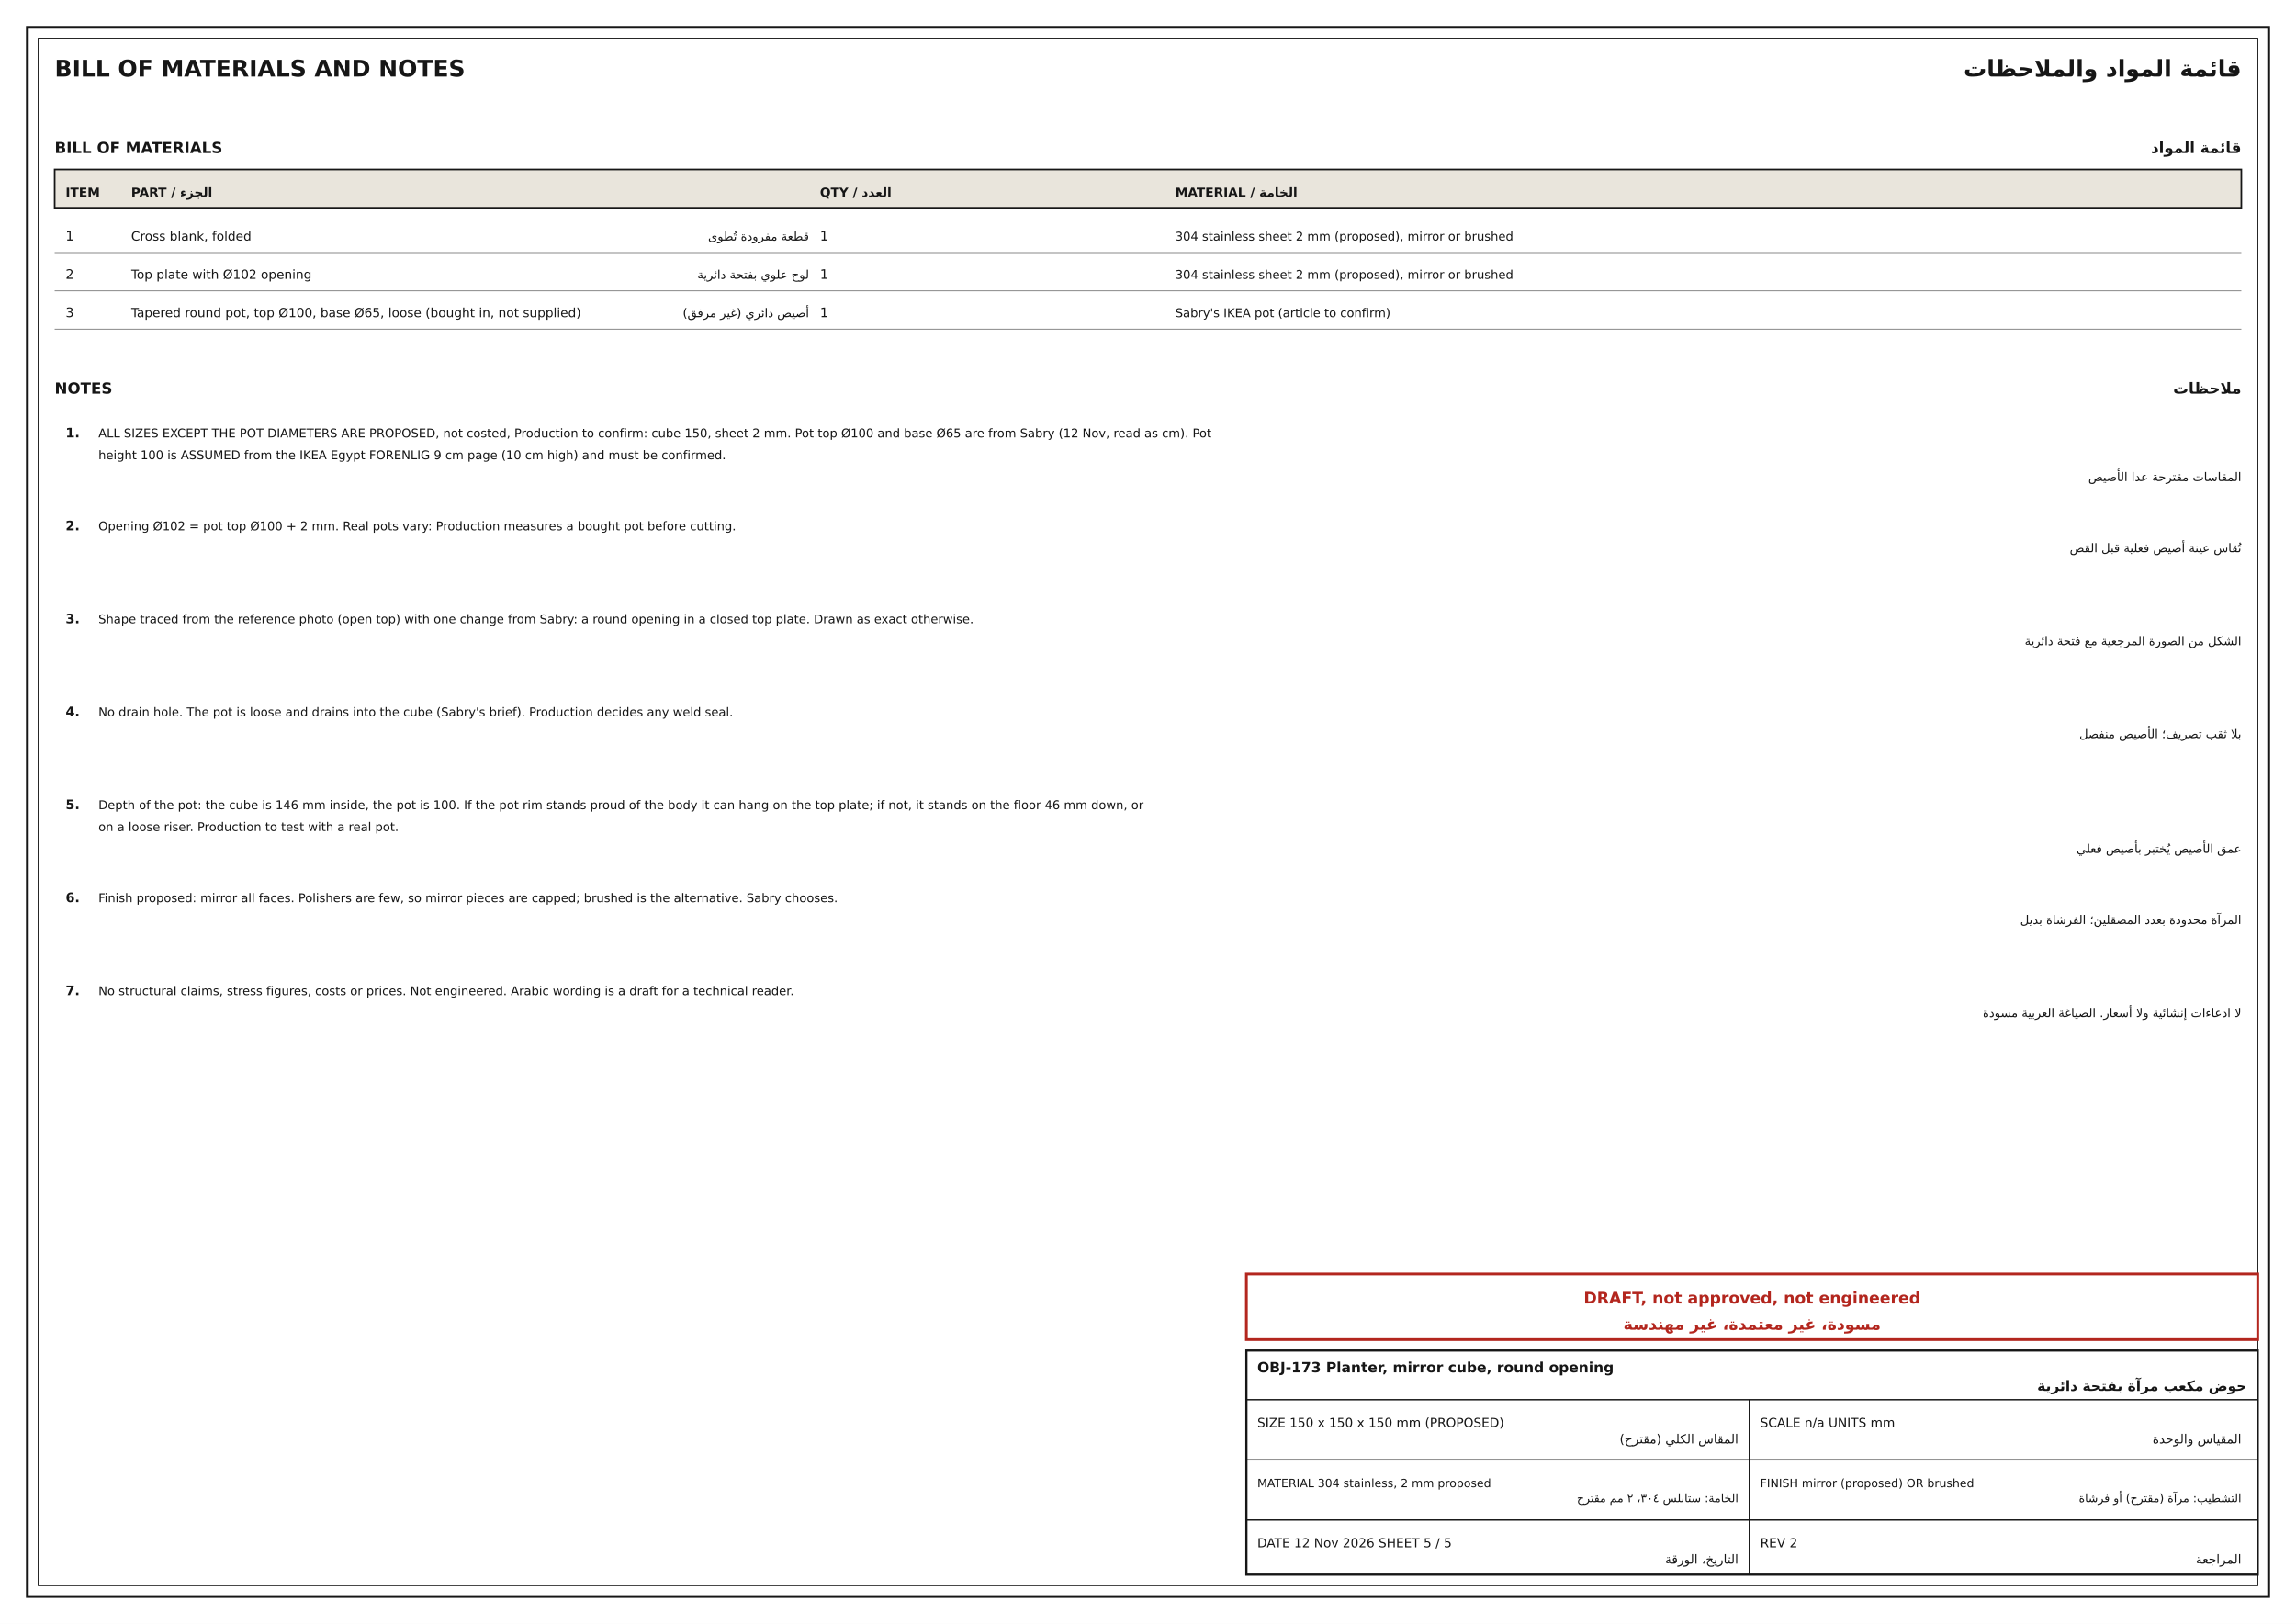
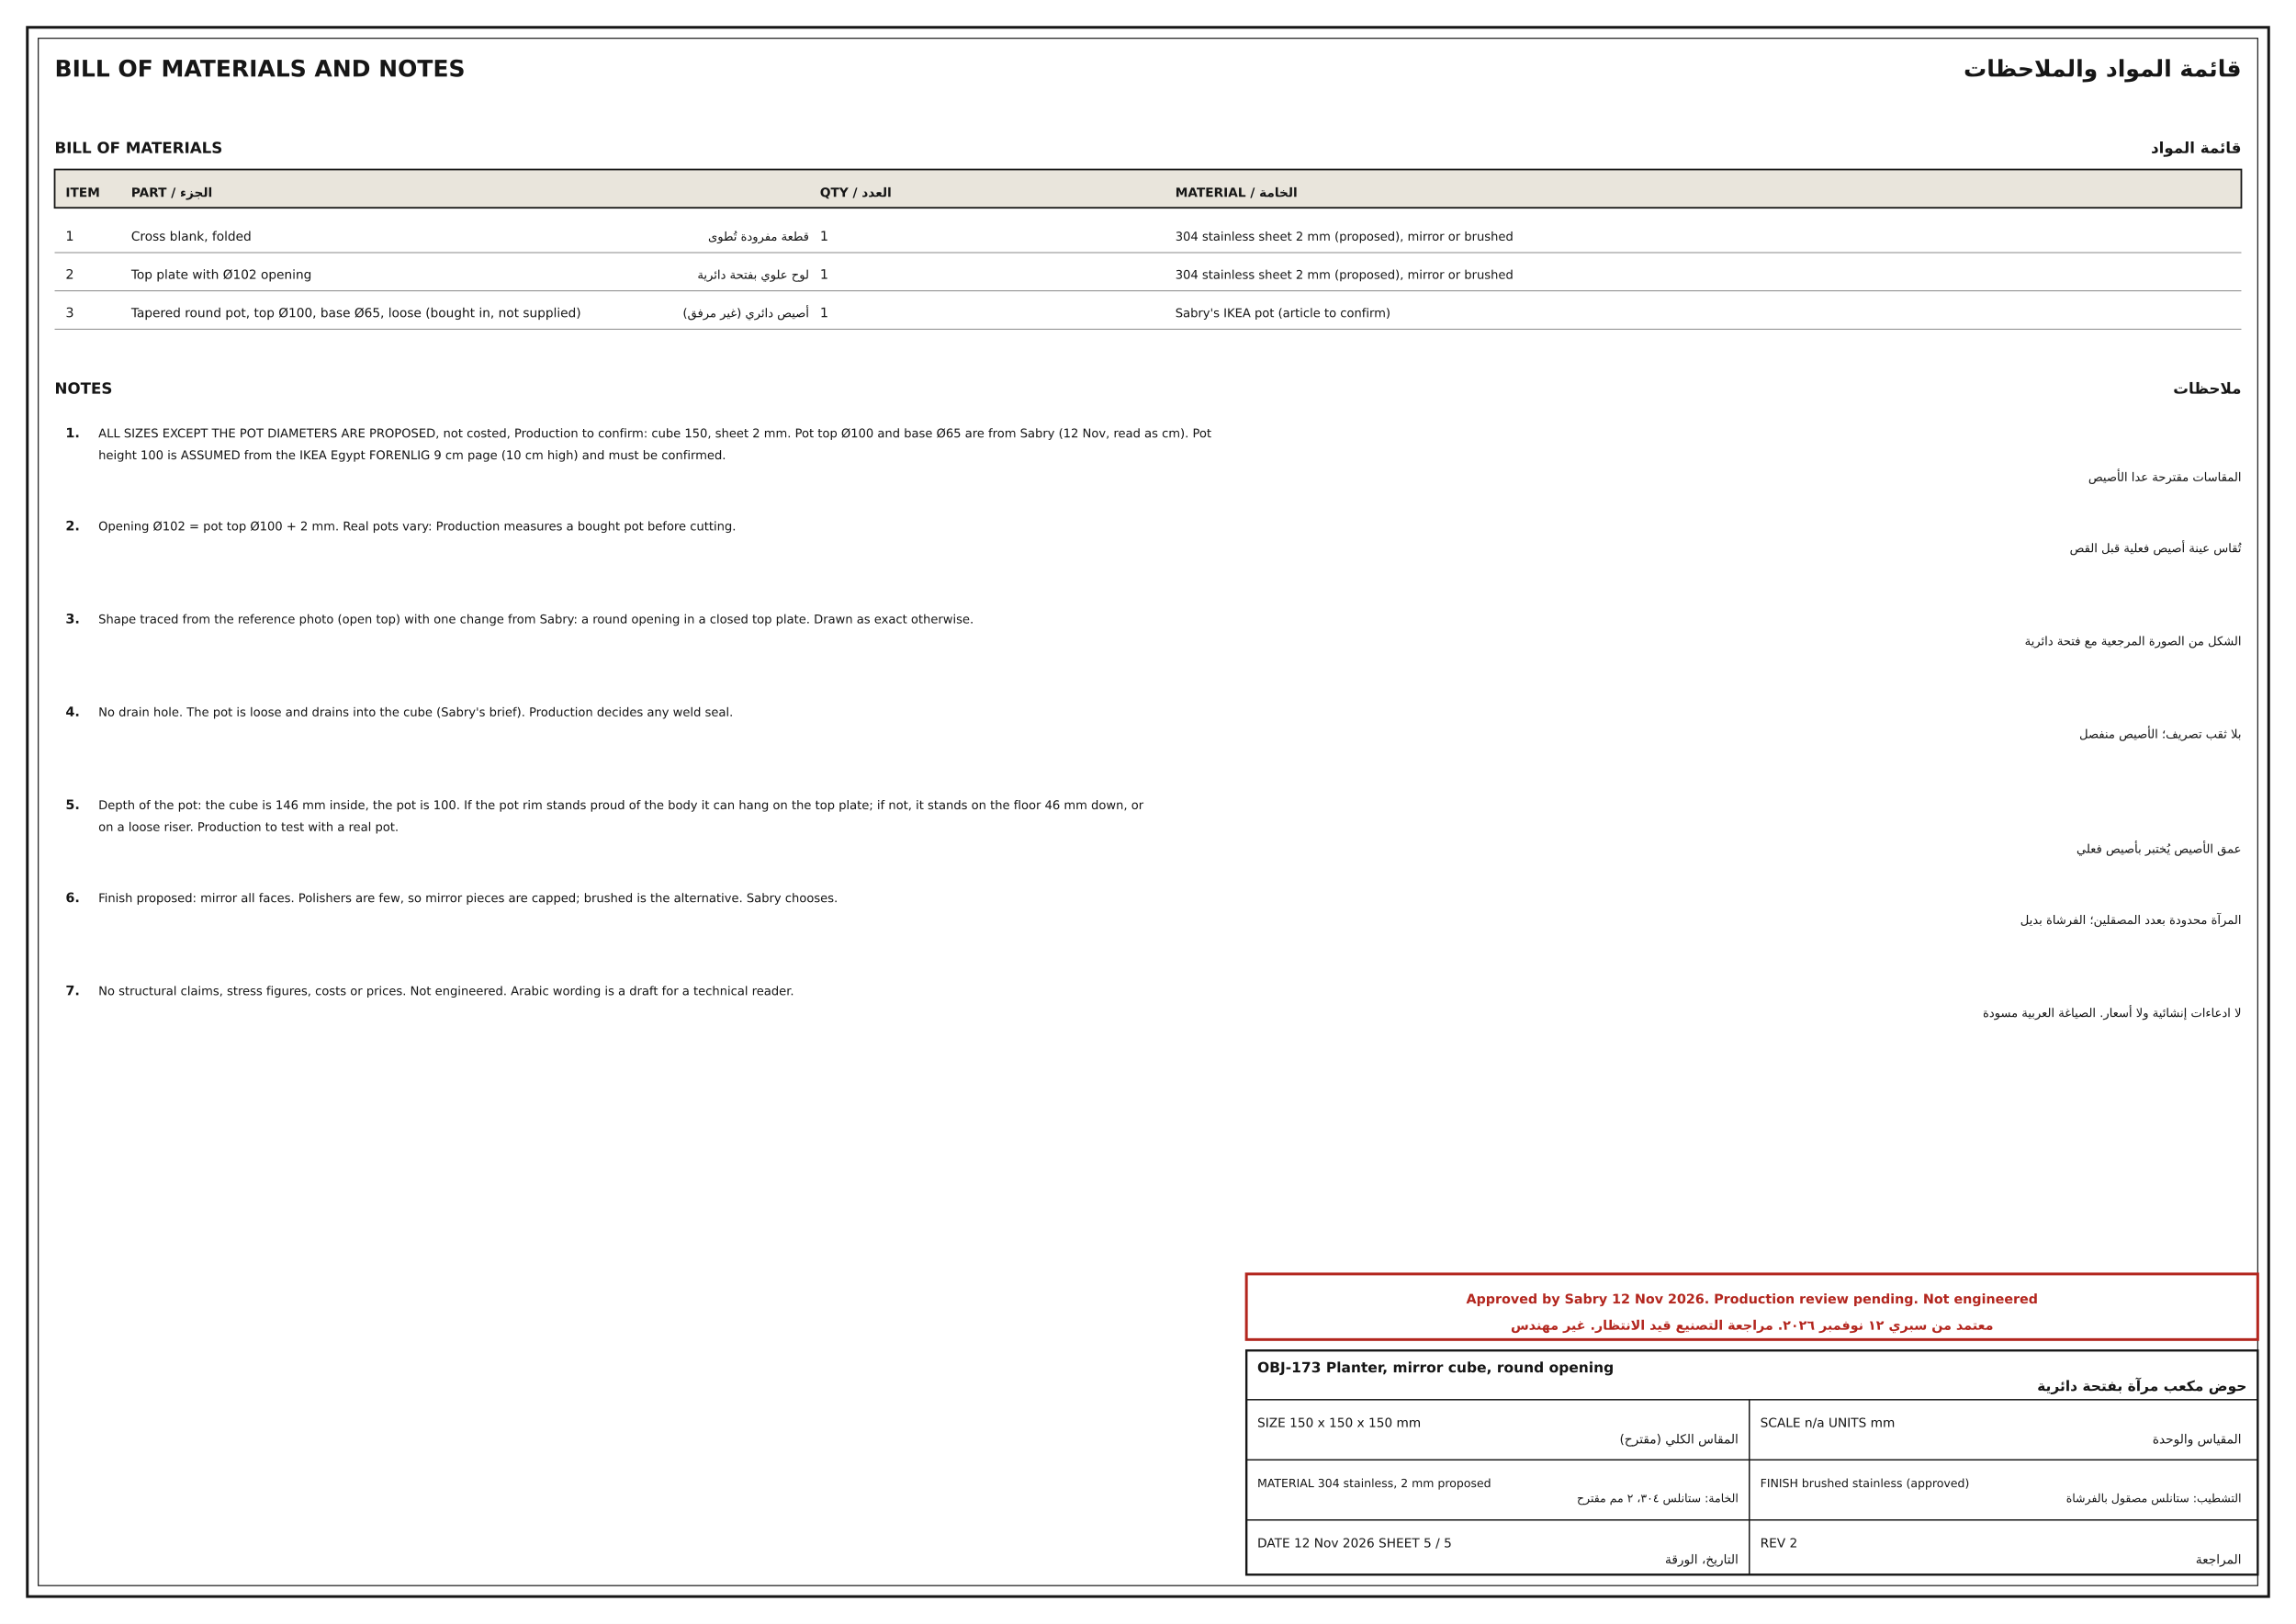
<svg xmlns="http://www.w3.org/2000/svg" viewBox="0 0 420 297" width="420mm" height="297mm">
  <rect width="420" height="297" fill="#fff" />
  <rect x="5.00" y="5.00" width="410.00" height="287.00" fill="none" stroke="#161616" stroke-width="0.5" />
  <rect x="7.00" y="7.00" width="406.00" height="283.00" fill="none" stroke="#161616" stroke-width="0.2" />
  <rect x="228.00" y="247.00" width="185.00" height="41.00" fill="#fff" stroke="#161616" stroke-width="0.4" />
  <line x1="228.00" y1="256.00" x2="413.00" y2="256.00" stroke="#161616" stroke-width="0.25" />
  <line x1="228.00" y1="267.00" x2="413.00" y2="267.00" stroke="#161616" stroke-width="0.25" />
  <line x1="228.00" y1="278.00" x2="413.00" y2="278.00" stroke="#161616" stroke-width="0.25" />
  <line x1="320.00" y1="256.00" x2="320.00" y2="288.00" stroke="#161616" stroke-width="0.25" />
  <text x="230.00" y="251.00" font-family="DejaVu Sans, Inter, Arial, sans-serif" font-size="2.6" font-weight="600" text-anchor="start" fill="#161616">OBJ-173   Planter, mirror cube, round opening</text>
  <text x="411.00" y="254.38" font-family="DejaVu Sans, Inter, Arial, sans-serif" font-size="2.6" font-weight="600" text-anchor="end" fill="#161616">حوض مكعب مرآة بفتحة دائرية</text>
-   <text x="230.00" y="261.00" font-family="DejaVu Sans, Inter, Arial, sans-serif" font-size="2.3" font-weight="400" text-anchor="start" fill="#161616">SIZE  150 x 150 x 150 mm (PROPOSED)</text>
+   <text x="230.00" y="261.00" font-family="DejaVu Sans, Inter, Arial, sans-serif" font-size="2.3" font-weight="400" text-anchor="start" fill="#161616">SIZE  150 x 150 x 150 mm</text>
  <text x="318.00" y="263.99" font-family="DejaVu Sans, Inter, Arial, sans-serif" font-size="2.3" font-weight="400" text-anchor="end" fill="#161616">المقاس الكلي (مقترح)</text>
  <text x="322.00" y="261.00" font-family="DejaVu Sans, Inter, Arial, sans-serif" font-size="2.3" font-weight="400" text-anchor="start" fill="#161616">SCALE  n/a   UNITS  mm</text>
  <text x="410.00" y="263.99" font-family="DejaVu Sans, Inter, Arial, sans-serif" font-size="2.3" font-weight="400" text-anchor="end" fill="#161616">المقياس والوحدة</text>
  <text x="230.00" y="272.00" font-family="DejaVu Sans, Inter, Arial, sans-serif" font-size="2.1" font-weight="400" text-anchor="start" fill="#161616">MATERIAL  304 stainless, 2 mm proposed</text>
  <text x="318.00" y="274.73" font-family="DejaVu Sans, Inter, Arial, sans-serif" font-size="2.1" font-weight="400" text-anchor="end" fill="#161616">الخامة: ستانلس ٣٠٤، ٢ مم مقترح</text>
-   <text x="322.00" y="272.00" font-family="DejaVu Sans, Inter, Arial, sans-serif" font-size="2.1" font-weight="400" text-anchor="start" fill="#161616">FINISH  mirror (proposed) OR brushed</text>
-   <text x="410.00" y="274.73" font-family="DejaVu Sans, Inter, Arial, sans-serif" font-size="2.1" font-weight="400" text-anchor="end" fill="#161616">التشطيب: مرآة (مقترح) أو فرشاة</text>
+   <text x="322.00" y="272.00" font-family="DejaVu Sans, Inter, Arial, sans-serif" font-size="2.1" font-weight="400" text-anchor="start" fill="#161616">FINISH  brushed stainless (approved)</text>
+   <text x="410.00" y="274.73" font-family="DejaVu Sans, Inter, Arial, sans-serif" font-size="2.1" font-weight="400" text-anchor="end" fill="#161616">التشطيب: ستانلس مصقول بالفرشاة</text>
  <text x="230.00" y="283.00" font-family="DejaVu Sans, Inter, Arial, sans-serif" font-size="2.3" font-weight="400" text-anchor="start" fill="#161616">DATE  12 Nov 2026      SHEET 5 / 5</text>
  <text x="318.00" y="285.99" font-family="DejaVu Sans, Inter, Arial, sans-serif" font-size="2.3" font-weight="400" text-anchor="end" fill="#161616">التاريخ، الورقة</text>
  <text x="322.00" y="283.00" font-family="DejaVu Sans, Inter, Arial, sans-serif" font-size="2.3" font-weight="400" text-anchor="start" fill="#161616">REV  2</text>
  <text x="410.00" y="285.99" font-family="DejaVu Sans, Inter, Arial, sans-serif" font-size="2.3" font-weight="400" text-anchor="end" fill="#161616">المراجعة</text>
  <rect x="228.00" y="233.00" width="185.00" height="12.00" fill="#fff" stroke="#b3261e" stroke-width="0.5" />
-   <text x="320.50" y="238.40" font-family="DejaVu Sans, Inter, Arial, sans-serif" font-size="2.9" font-weight="700" text-anchor="middle" fill="#b3261e">DRAFT, not approved, not engineered</text>
-   <text x="320.50" y="243.20" font-family="DejaVu Sans, Inter, Arial, sans-serif" font-size="2.9" font-weight="700" text-anchor="middle" fill="#b3261e">مسودة، غير معتمدة، غير مهندسة</text>
+   <text x="320.50" y="238.40" font-family="DejaVu Sans, Inter, Arial, sans-serif" font-size="2.4" font-weight="700" text-anchor="middle" fill="#b3261e">Approved by Sabry 12 Nov 2026. Production review pending. Not engineered</text>
+   <text x="320.50" y="243.20" font-family="DejaVu Sans, Inter, Arial, sans-serif" font-size="2.4" font-weight="700" text-anchor="middle" fill="#b3261e">معتمد من سبري ١٢ نوفمبر ٢٠٢٦. مراجعة التصنيع قيد الانتظار. غير مهندس</text>
  <text x="10.00" y="14.00" font-family="DejaVu Sans, Inter, Arial, sans-serif" font-size="4.2" font-weight="700" text-anchor="start" fill="#161616">BILL OF MATERIALS AND NOTES</text>
  <text x="410.00" y="14.00" font-family="DejaVu Sans, Inter, Arial, sans-serif" font-size="4.2" font-weight="700" text-anchor="end" fill="#161616">قائمة المواد والملاحظات</text>
  <text x="10.00" y="28.00" font-family="DejaVu Sans, Inter, Arial, sans-serif" font-size="2.8" font-weight="600" text-anchor="start" fill="#161616">BILL OF MATERIALS</text>
  <text x="410.00" y="28.00" font-family="DejaVu Sans, Inter, Arial, sans-serif" font-size="2.8" font-weight="600" text-anchor="end" fill="#161616">قائمة المواد</text>
  <rect x="10.00" y="31.00" width="400.00" height="7.00" fill="#e9e5dc" stroke="#161616" stroke-width="0.3" />
  <text x="12.00" y="36.00" font-family="DejaVu Sans, Inter, Arial, sans-serif" font-size="2.3" font-weight="600" text-anchor="start" fill="#161616">ITEM</text>
  <text x="24.00" y="36.00" font-family="DejaVu Sans, Inter, Arial, sans-serif" font-size="2.3" font-weight="600" text-anchor="start" fill="#161616">PART / الجزء</text>
  <text x="150.00" y="36.00" font-family="DejaVu Sans, Inter, Arial, sans-serif" font-size="2.3" font-weight="600" text-anchor="start" fill="#161616">QTY / العدد</text>
  <text x="215.00" y="36.00" font-family="DejaVu Sans, Inter, Arial, sans-serif" font-size="2.3" font-weight="600" text-anchor="start" fill="#161616">MATERIAL / الخامة</text>
  <line x1="10.00" y1="46.20" x2="410.00" y2="46.20" stroke="#7a7a7a" stroke-width="0.15" />
  <text x="12.00" y="44.00" font-family="DejaVu Sans, Inter, Arial, sans-serif" font-size="2.4" font-weight="400" text-anchor="start" fill="#161616">1</text>
  <text x="24.00" y="44.00" font-family="DejaVu Sans, Inter, Arial, sans-serif" font-size="2.3" font-weight="400" text-anchor="start" fill="#161616">Cross blank, folded</text>
  <text x="148.00" y="44.00" font-family="DejaVu Sans, Inter, Arial, sans-serif" font-size="2.2" font-weight="400" text-anchor="end" fill="#161616">قطعة مفرودة تُطوى</text>
  <text x="150.00" y="44.00" font-family="DejaVu Sans, Inter, Arial, sans-serif" font-size="2.4" font-weight="400" text-anchor="start" fill="#161616">1</text>
  <text x="215.00" y="44.00" font-family="DejaVu Sans, Inter, Arial, sans-serif" font-size="2.2" font-weight="400" text-anchor="start" fill="#161616">304 stainless sheet 2 mm (proposed), mirror or brushed</text>
  <line x1="10.00" y1="53.20" x2="410.00" y2="53.20" stroke="#7a7a7a" stroke-width="0.15" />
  <text x="12.00" y="51.00" font-family="DejaVu Sans, Inter, Arial, sans-serif" font-size="2.4" font-weight="400" text-anchor="start" fill="#161616">2</text>
  <text x="24.00" y="51.00" font-family="DejaVu Sans, Inter, Arial, sans-serif" font-size="2.3" font-weight="400" text-anchor="start" fill="#161616">Top plate with Ø102 opening</text>
  <text x="148.00" y="51.00" font-family="DejaVu Sans, Inter, Arial, sans-serif" font-size="2.2" font-weight="400" text-anchor="end" fill="#161616">لوح علوي بفتحة دائرية</text>
  <text x="150.00" y="51.00" font-family="DejaVu Sans, Inter, Arial, sans-serif" font-size="2.4" font-weight="400" text-anchor="start" fill="#161616">1</text>
  <text x="215.00" y="51.00" font-family="DejaVu Sans, Inter, Arial, sans-serif" font-size="2.2" font-weight="400" text-anchor="start" fill="#161616">304 stainless sheet 2 mm (proposed), mirror or brushed</text>
  <line x1="10.00" y1="60.20" x2="410.00" y2="60.20" stroke="#7a7a7a" stroke-width="0.15" />
  <text x="12.00" y="58.00" font-family="DejaVu Sans, Inter, Arial, sans-serif" font-size="2.4" font-weight="400" text-anchor="start" fill="#161616">3</text>
  <text x="24.00" y="58.00" font-family="DejaVu Sans, Inter, Arial, sans-serif" font-size="2.3" font-weight="400" text-anchor="start" fill="#161616">Tapered round pot, top Ø100, base Ø65, loose (bought in, not supplied)</text>
  <text x="148.00" y="58.00" font-family="DejaVu Sans, Inter, Arial, sans-serif" font-size="2.2" font-weight="400" text-anchor="end" fill="#161616">أصيص دائري (غير مرفق)</text>
  <text x="150.00" y="58.00" font-family="DejaVu Sans, Inter, Arial, sans-serif" font-size="2.4" font-weight="400" text-anchor="start" fill="#161616">1</text>
  <text x="215.00" y="58.00" font-family="DejaVu Sans, Inter, Arial, sans-serif" font-size="2.2" font-weight="400" text-anchor="start" fill="#161616">Sabry's IKEA pot (article to confirm)</text>
  <text x="10.00" y="72.00" font-family="DejaVu Sans, Inter, Arial, sans-serif" font-size="2.8" font-weight="600" text-anchor="start" fill="#161616">NOTES</text>
  <text x="410.00" y="72.00" font-family="DejaVu Sans, Inter, Arial, sans-serif" font-size="2.8" font-weight="600" text-anchor="end" fill="#161616">ملاحظات</text>
  <text x="12.00" y="80.00" font-family="DejaVu Sans, Inter, Arial, sans-serif" font-size="2.4" font-weight="600" text-anchor="start" fill="#161616">1.</text>
  <text x="18.00" y="80.00" font-family="DejaVu Sans, Inter, Arial, sans-serif" font-size="2.2" font-weight="400" text-anchor="start" fill="#161616">ALL SIZES EXCEPT THE POT DIAMETERS ARE PROPOSED, not costed, Production to confirm: cube 150, sheet 2 mm. Pot top Ø100 and base Ø65 are from Sabry (12 Nov, read as cm). Pot</text>
  <text x="18.00" y="84.00" font-family="DejaVu Sans, Inter, Arial, sans-serif" font-size="2.2" font-weight="400" text-anchor="start" fill="#161616">height 100 is ASSUMED from the IKEA Egypt FORENLIG 9 cm page (10 cm high) and must be confirmed.</text>
  <text x="410.00" y="88.00" font-family="DejaVu Sans, Inter, Arial, sans-serif" font-size="2.2" font-weight="400" text-anchor="end" fill="#161616">المقاسات مقترحة عدا الأصيص</text>
  <text x="12.00" y="97.00" font-family="DejaVu Sans, Inter, Arial, sans-serif" font-size="2.4" font-weight="600" text-anchor="start" fill="#161616">2.</text>
  <text x="18.00" y="97.00" font-family="DejaVu Sans, Inter, Arial, sans-serif" font-size="2.2" font-weight="400" text-anchor="start" fill="#161616">Opening Ø102 = pot top Ø100 + 2 mm. Real pots vary: Production measures a bought pot before cutting.</text>
  <text x="410.00" y="101.00" font-family="DejaVu Sans, Inter, Arial, sans-serif" font-size="2.2" font-weight="400" text-anchor="end" fill="#161616">تُقاس عينة أصيص فعلية قبل القص</text>
  <text x="12.00" y="114.00" font-family="DejaVu Sans, Inter, Arial, sans-serif" font-size="2.4" font-weight="600" text-anchor="start" fill="#161616">3.</text>
  <text x="18.00" y="114.00" font-family="DejaVu Sans, Inter, Arial, sans-serif" font-size="2.2" font-weight="400" text-anchor="start" fill="#161616">Shape traced from the reference photo (open top) with one change from Sabry: a round opening in a closed top plate. Drawn as exact otherwise.</text>
  <text x="410.00" y="118.00" font-family="DejaVu Sans, Inter, Arial, sans-serif" font-size="2.2" font-weight="400" text-anchor="end" fill="#161616">الشكل من الصورة المرجعية مع فتحة دائرية</text>
  <text x="12.00" y="131.00" font-family="DejaVu Sans, Inter, Arial, sans-serif" font-size="2.4" font-weight="600" text-anchor="start" fill="#161616">4.</text>
  <text x="18.00" y="131.00" font-family="DejaVu Sans, Inter, Arial, sans-serif" font-size="2.2" font-weight="400" text-anchor="start" fill="#161616">No drain hole. The pot is loose and drains into the cube (Sabry's brief). Production decides any weld seal.</text>
  <text x="410.00" y="135.00" font-family="DejaVu Sans, Inter, Arial, sans-serif" font-size="2.2" font-weight="400" text-anchor="end" fill="#161616">بلا ثقب تصريف؛ الأصيص منفصل</text>
  <text x="12.00" y="148.00" font-family="DejaVu Sans, Inter, Arial, sans-serif" font-size="2.4" font-weight="600" text-anchor="start" fill="#161616">5.</text>
  <text x="18.00" y="148.00" font-family="DejaVu Sans, Inter, Arial, sans-serif" font-size="2.2" font-weight="400" text-anchor="start" fill="#161616">Depth of the pot: the cube is 146 mm inside, the pot is 100. If the pot rim stands proud of the body it can hang on the top plate; if not, it stands on the floor 46 mm down, or</text>
  <text x="18.00" y="152.00" font-family="DejaVu Sans, Inter, Arial, sans-serif" font-size="2.2" font-weight="400" text-anchor="start" fill="#161616">on a loose riser. Production to test with a real pot.</text>
  <text x="410.00" y="156.00" font-family="DejaVu Sans, Inter, Arial, sans-serif" font-size="2.2" font-weight="400" text-anchor="end" fill="#161616">عمق الأصيص يُختبر بأصيص فعلي</text>
  <text x="12.00" y="165.00" font-family="DejaVu Sans, Inter, Arial, sans-serif" font-size="2.4" font-weight="600" text-anchor="start" fill="#161616">6.</text>
  <text x="18.00" y="165.00" font-family="DejaVu Sans, Inter, Arial, sans-serif" font-size="2.2" font-weight="400" text-anchor="start" fill="#161616">Finish proposed: mirror all faces. Polishers are few, so mirror pieces are capped; brushed is the alternative. Sabry chooses.</text>
  <text x="410.00" y="169.00" font-family="DejaVu Sans, Inter, Arial, sans-serif" font-size="2.2" font-weight="400" text-anchor="end" fill="#161616">المرآة محدودة بعدد المصقلين؛ الفرشاة بديل</text>
  <text x="12.00" y="182.00" font-family="DejaVu Sans, Inter, Arial, sans-serif" font-size="2.4" font-weight="600" text-anchor="start" fill="#161616">7.</text>
  <text x="18.00" y="182.00" font-family="DejaVu Sans, Inter, Arial, sans-serif" font-size="2.2" font-weight="400" text-anchor="start" fill="#161616">No structural claims, stress figures, costs or prices. Not engineered. Arabic wording is a draft for a technical reader.</text>
  <text x="410.00" y="186.00" font-family="DejaVu Sans, Inter, Arial, sans-serif" font-size="2.2" font-weight="400" text-anchor="end" fill="#161616">لا ادعاءات إنشائية ولا أسعار. الصياغة العربية مسودة</text>
</svg>
